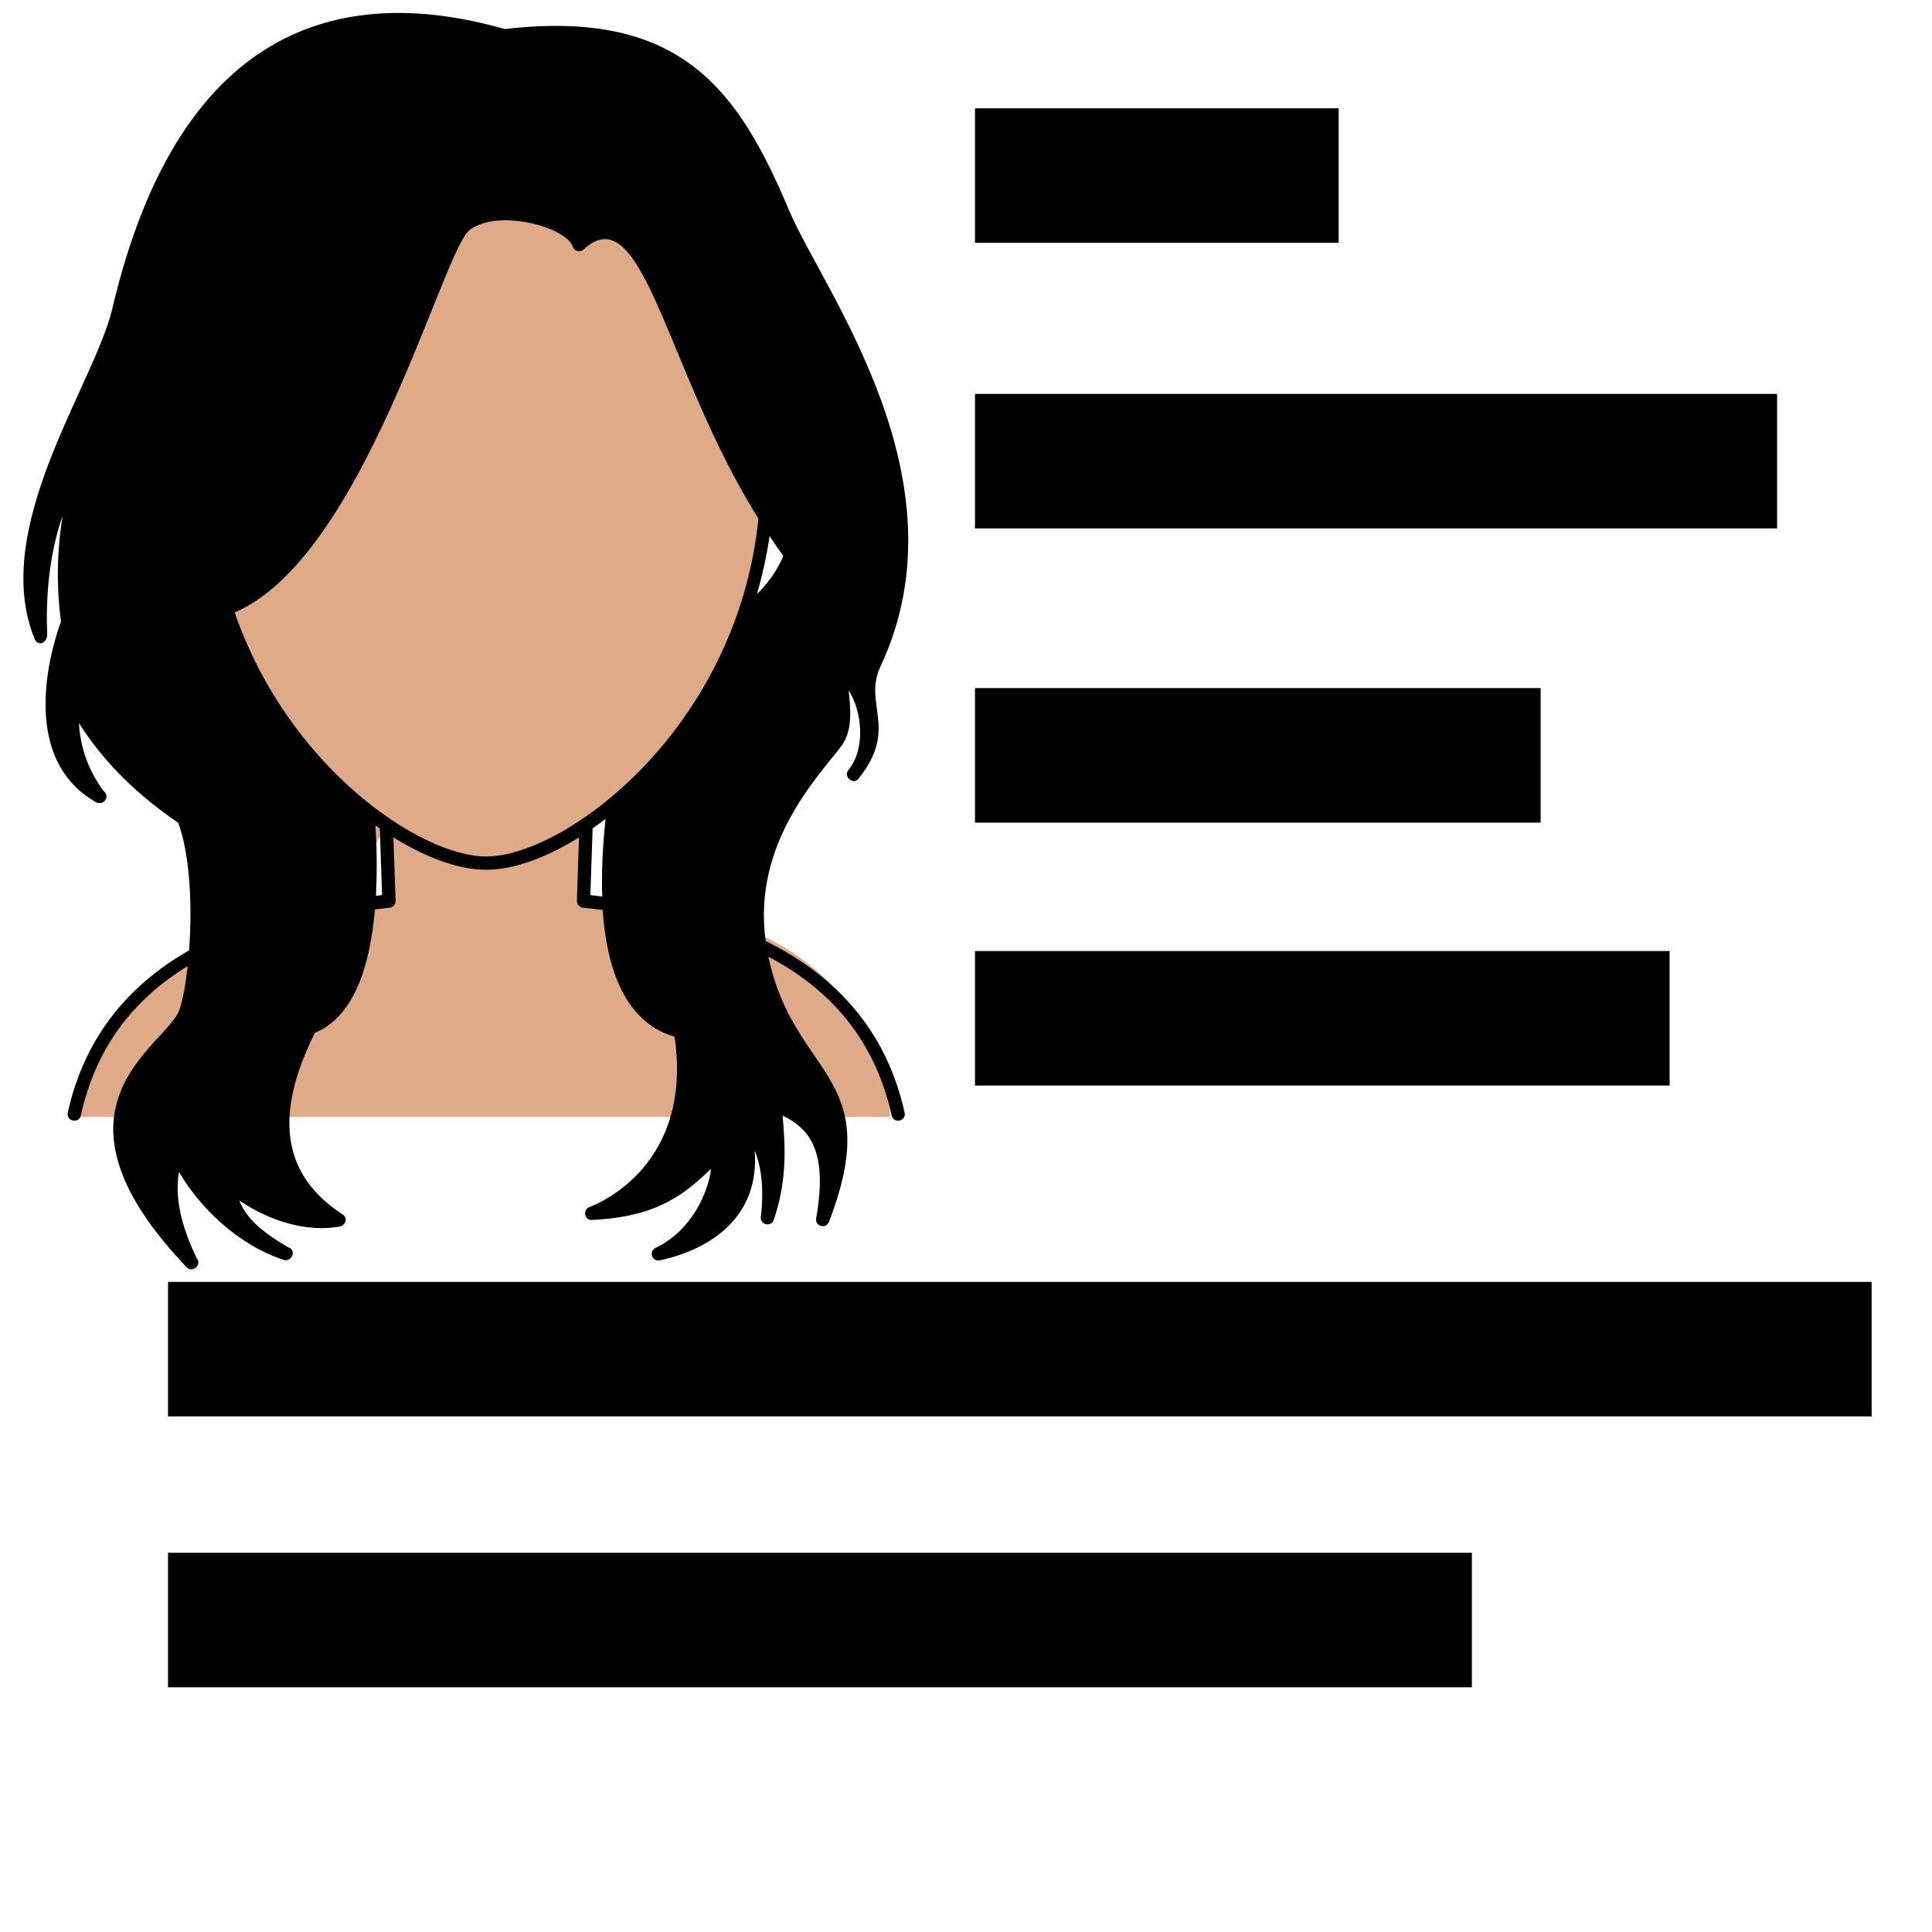
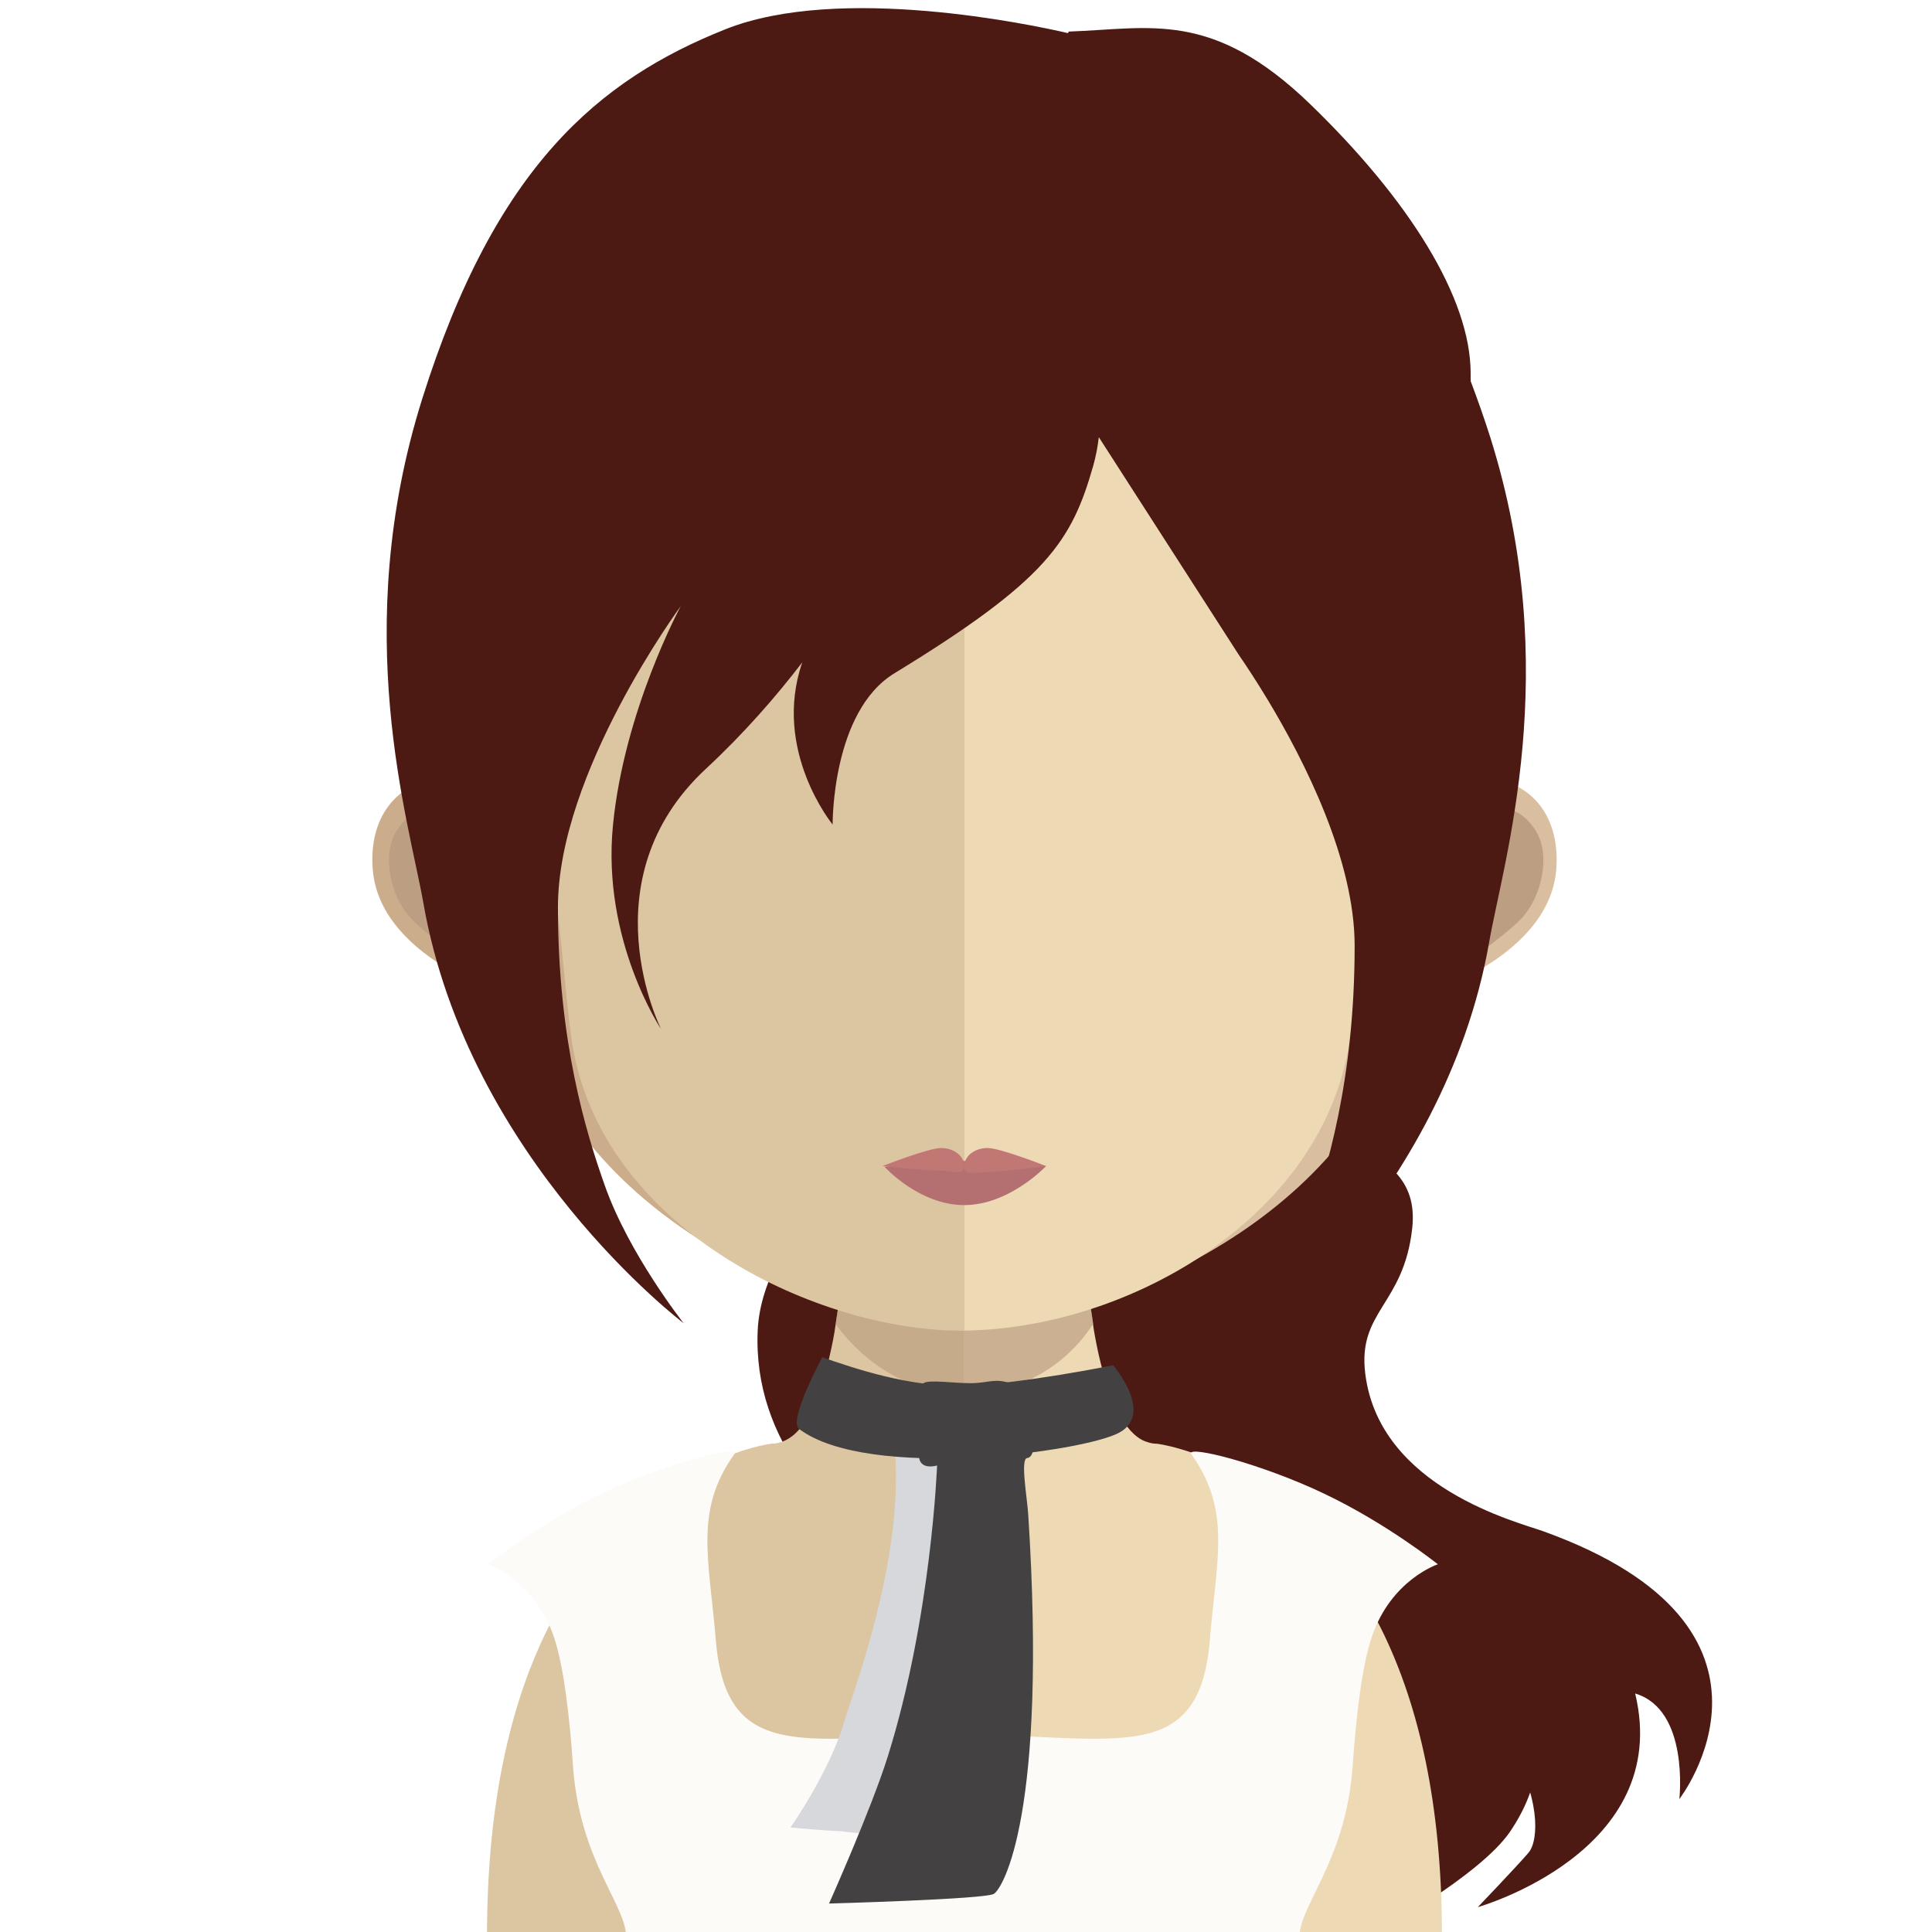
- <svg xmlns="http://www.w3.org/2000/svg" viewBox="0 0 32 32">
-   <g class="svg__profile">
-     <g class="profile--avatar">
-       <path d="M1.18 18.5h13.563s-.01-3.56-5.02-3.56c-.07 0-.035-1.318-.035-1.318s2.563-1.317 2.955-5.019c.391-3.702-2.385-5.375-2.385-5.375s-5.98-2.1-6.408 6.906c-.427 9.006 2.563 3.524 2.563 3.524v1.317s-4.272.107-5.233 3.524z" fill="#deaa87" />
-       <path d="M12.682 15.587c-.226-1.629.896-2.75 1.253-3.23.19-.254.156-.62.12-.923.225.346.286.967-.001 1.318-.092.112.076.258.167.144.67-.838.066-1.227.365-1.864 1.45-3.094-.962-6.233-1.516-7.547C12.232 1.498 11.287.142 8.36.481 5.818-.243 3 .263 1.86 5.113 1.563 6.369-.171 8.735.57 10.575c.06.15.219.068.212-.074-.023-.494.009-1.267.256-1.958a5.96 5.96 0 0 0-.028 1.753c-.101.272-.773 2.225.582 2.992.116.065.242-.092.127-.183a2.043 2.043 0 0 1-.411-1.126c.338.52.802 1.072 1.644 1.65.202.545.232 1.409.18 2.112-1.076.615-1.749 1.512-2.009 2.686-.031.144.184.192.216.048.238-1.076.825-1.896 1.77-2.473-.034.3-.08.556-.134.716-.201.603-2.441 1.592.117 4.272.099.103.257-.046.166-.15-.267-.555-.364-1.026-.294-1.429.338.577.96 1.2 1.734 1.457.124.043.23-.157.074-.21-.452-.262-.702-.496-.808-.774.538.365 1.153.527 1.67.43.073-.013.143-.133.04-.2-.996-.648-1.146-1.632-.458-3.007.65-.267.914-1.113.994-2.044l.242-.029a.11.11 0 0 0 .1-.113l-.036-1.052c.556.348 1.096.537 1.537.537s.981-.19 1.537-.536l-.035 1.05a.11.11 0 0 0 .1.114c.112.011.22.025.328.039.079 1.174.479 1.89 1.19 2.099.306 2.11-1.231 2.754-1.41 2.82-.118.046-.08.228.045.214 1.113-.052 1.553-.453 1.969-.846-.045.384-.316 1.021-.92 1.31-.116.055-.056.233.071.206.858-.187 1.657-.729 1.572-1.819.116.276.154.662.102 1.1-.016.13.17.173.214.048.231-.676.187-1.258.146-1.73.443.223.753.576.557 1.703-.024.134.163.185.212.058.947-2.459-.584-2.381-1.003-4.39 1.103.583 1.78 1.453 2.04 2.629.031.141.248.101.215-.048-.283-1.277-1.055-2.225-2.301-2.84zm.293-6.377a1.974 1.974 0 0 1-.438.63c.09-.308.16-.629.21-.96.073.111.15.221.228.33zm-6.647 5.615l-.101.013a10.53 10.53 0 0 0-.008-1.167l.072.05zm-2.44-4.682c2.146-.917 3.44-5.996 3.893-6.336.475-.358 1.603-.042 1.705.278a.11.11 0 0 0 .18.047c.991-.918 1.37 2.033 2.897 4.459-.363 3.499-3.21 5.595-4.51 5.595-1.094 0-3.284-1.486-4.166-4.043zm5.89 4.682l.038-1.105a6.46 6.46 0 0 0 .214-.157c-.045.425-.07.864-.055 1.287-.066-.008-.13-.018-.197-.025z" />
+ <svg xmlns="http://www.w3.org/2000/svg" width="100mm" height="100mm" version="1.1" viewBox="0 0 100 100">
+   <defs>
+     <clipPath id="clipPath236-9">
+       <path d="m129.46 651.2h10.618v-6.255h-10.618z" />
+     </clipPath>
+   </defs>
+   <g transform="translate(0,-197)" class="svg__profile">
+     <g class="svg__profile" transform="matrix(1.0396 0 0 1.0396 1.9645 -9.3586)">
+       <g transform="translate(-4.4128 .50473)">
+         <g transform="matrix(1.2082,0,0,-1.2082,53.147,239.86)">
+           <path d="m0 0c-0.81-2.702-1.738-5.791-3.472-8.88-1.741-3.088-7.017-7.063-7.205-11.301-0.391-9.088 12.531-13.408 17.744-14.954 5.212-1.541 6.95-1.698 7.529-3.938 0.579-2.237 0.105-5.978 0.105-5.978s4.388 2.396 5.628 4.225c2.662 3.936-0.251 6.616-0.251 6.616s-1.079-0.925 0.193-3.01c1.275-2.084 1.275-3.94 0.813-4.48-0.462-0.542-2.085-2.238-2.085-2.238s8.052 2.275 6.484 8.803c-0.266 1.119-1 0.302 0 0 2.241-0.666 1.82-4.35 1.82-4.35s5.464 7.047-5.602 11.034c-1.053 0.383-6.748 1.786-7.339 6.483-0.328 2.604 1.586 2.83 1.934 6.011 0.453 4.118-5.464 3.25-7.74 7.127-0.43 0.741 1.711 1.158 0 3.164-2.062 2.421-2.823 2.228-5.777 3.659-2.952 1.429-2.779 2.007-2.779 2.007" fill="#4d1913" />
+         </g>
+         <g transform="matrix(1.2082,0,0,-1.2082,50.503,252.13)">
+           <path d="m0 0v-35.14h-19.171c-0.31 0.147-0.471 0.2-0.471 0.2 0 5.226 0.898 9.125 2.203 12.006 2.153 4.754 5.393 6.791 7.491 7.65 1.208 0.509 2.042 0.602 2.042 0.602h0.096c0.079 0.013 0.173 0.026 0.252 0.054 0.971 0.281 1.629 1.687 2.071 3.723 0.081 0.361 0.152 0.711 0.204 1.098 0.106 0.644 0.199 1.326 0.269 2.051 0.039 0.415 0.077 0.84 0.117 1.285 0.179 2.172 0.232 4.518 0.232 6.727 0 0 2.582-0.256 4.665-0.256" fill="#dcc5a1" />
+         </g>
+         <g transform="matrix(1.2082,0,0,-1.2082,74.315,294.35)">
+           <path d="m0 0s-0.176-0.054-0.459-0.2h-19.25v35.14h0.041c2.082 0 4.674 0.256 4.674 0.256 0-2.209 0.056-4.532 0.231-6.674 0.038-0.426 0.082-0.855 0.12-1.271 0.082-0.736 0.164-1.433 0.269-2.076v-0.029c0.041-0.292 0.094-0.56 0.146-0.829 0.404-1.97 0.998-3.418 1.861-3.899 0.064-0.026 0.129-0.066 0.199-0.08 0.134-0.054 0.283-0.08 0.429-0.08 0 0 5.93-0.712 9.358-7.878 1.398-2.921 2.381-6.91 2.381-12.38" fill="#edd9b4" />
+         </g>
+         <g transform="matrix(1.2082,0,0,-1.2082,-112.28,1046.6)">
+           <g clip-path="url(#clipPath236-9)" opacity=".7">
+             <g transform="translate(140.07,647.84)">
+               <path d="m0 0v-0.015c-0.471-0.749-2.095-2.879-5.312-2.879h-0.024c-3.053 0.011-4.826 2.224-5.282 2.869 0.105 0.64 0.199 1.324 0.269 2.035 0.035 0.427 0.076 0.857 0.117 1.299 1.492-0.377 3.106-0.605 4.841-0.63h0.055c1.773 0.025 3.411 0.266 4.947 0.682 0.038-0.429 0.082-0.858 0.12-1.272 0.082-0.738 0.161-1.432 0.269-2.089" fill="#bc9f82" />
+             </g>
+           </g>
+         </g>
+         <g transform="matrix(1.2082,0,0,-1.2082,50.482,206.5)">
+           <path d="m0 0c-20.008 0.035-20.125-15.986-19.232-26.435-1.373 2.451-5.432 1.541-5.099-2.385 0.319-3.759 6.055-5.466 5.973-5.051 1.638-8.511 11.069-13.235 18.358-13.909 0.05-5e-3 0.105 0 0.158-8e-3v47.785c-0.056 0-0.108 3e-3 -0.158 3e-3" fill="#ccad8b" />
+         </g>
+         <g transform="matrix(1.2082,0,0,-1.2082,22.298,239.31)">
+           <path d="m0 0c1.006 1.518 2.554 0.866 2.934 0.528 0.403-0.364 0.725-0.843 0.474-1.742-0.141-0.505-0.702-0.544-0.562-1.311 0.149-0.862 0.573-0.917 0.81-1.115 0.234-0.192 0.536-0.346 0.688-0.707 0.14-0.367 0.169-0.753 0.088-1.085-0.159-0.624-1.112-0.127-1.756 0.147-0.418 0.183-1.761 1.252-2.097 1.619-0.854 0.904-1.249 2.657-0.579 3.666" fill="#bc9f82" />
+         </g>
+         <g transform="matrix(1.2082,0,0,-1.2082,50.602,206.5)">
+           <path d="m0 0c20.007 0.035 20.124-15.986 19.235-26.435 1.372 2.451 5.429 1.541 5.099-2.385-0.319-3.759-6.055-5.466-5.973-5.051-1.638-8.511-11.066-13.235-18.361-13.909-0.05-5e-3 -0.105 0-0.149-8e-3v47.785c0.047 0 0.099 3e-3 0.149 3e-3" fill="#d9bf9f" />
+         </g>
+         <g transform="matrix(1.2082,0,0,-1.2082,78.959,239.31)">
+           <path d="m0 0c-1.003 1.518-2.553 0.866-2.934 0.528-0.406-0.364-0.722-0.843-0.474-1.742 0.138-0.505 0.702-0.544 0.565-1.311-0.149-0.862-0.571-0.917-0.813-1.115-0.234-0.192-0.536-0.346-0.685-0.707-0.14-0.367-0.17-0.753-0.088-1.085 0.153-0.624 1.109-0.127 1.75 0.147 0.424 0.183 1.761 1.252 2.1 1.619 0.854 0.904 1.246 2.657 0.579 3.666" fill="#bc9f82" />
+         </g>
+         <g transform="matrix(1.2082,0,0,-1.2082,50.355,211.98)">
+           <path d="m0 0c-6.681 0-11.572-1.838-14.532-5.462-4.133-5.062-3.978-12.793-2.448-18.343 0.462-1.697 0.702-6.27 1.026-7.948 1.44-7.506 10.192-11.504 15.954-11.504 0.053 0 0.105 5e-3 0.155 5e-3v43.245c-0.053 0-0.099 7e-3 -0.155 7e-3" fill="#dcc5a1" />
+         </g>
+         <g transform="matrix(1.2082,0,0,-1.2082,67.876,218.59)">
+           <path d="m0 0c-2.937 3.601-7.772 5.436-14.347 5.461v-43.244c6.581 0.07 14.446 4.449 15.798 11.498 0.322 1.679 0.562 6.251 1.026 7.948 1.522 5.534 1.671 13.257-2.477 18.337" fill="#edd9b4" />
+         </g>
+         <g transform="matrix(1.2082,0,0,-1.2082,54.606,256.05)">
+           <path d="m0 0s-1.509-1.608-3.373-1.608c-1.86 0-3.282 1.576-3.282 1.576s1.422 0.243 3.282 0.243c1.864 0 3.373-0.211 3.373-0.211" fill="#b47070" />
+         </g>
+         <g transform="matrix(1.2082,0,0,-1.2082,51.69,255.15)">
+           <path d="m0 0c-0.526 0-0.948-0.329-0.959-0.73-6e-3 0.401-0.43 0.73-0.951 0.73-0.529 0-2.419-0.745-2.419-0.745s1.843-0.191 2.372-0.191c0.524 0 0.992-0.207 0.998 0.18 9e-3 -0.391 0.392-0.239 0.912-0.239 0.533 0 2.46 0.25 2.46 0.25s-1.886 0.745-2.413 0.745" fill="#c17874" />
+         </g>
+         <g transform="matrix(1.2082,0,0,-1.2082,76.726,219.78)">
+           <path d="m0 0c-0.263 0.826-0.535 1.592-0.813 2.33v0.317c0 3.118-2.548 7.157-6.599 11.081-4.054 3.923-6.608 3.117-9.966 3.003 0 0-9e-3 -0.023-0.026-0.064-1.474 0.342-9.401 2.038-14.12 0.159-5.209-2.079-9.48-5.646-12.493-15.229-3.013-9.577-0.538-17.428 0.047-20.774 1.849-10.604 10.726-17.318 10.726-17.318s-2.243 2.834-3.243 5.657c-0.779 2.19-1.937 5.954-1.937 11.492 0 5.541 5.063 12.404 5.063 12.404s-2.337-4.305-2.796-9.039c-0.465-4.732 1.983-8.393 1.983-8.393s-3.1 6.146 1.858 10.735c1.573 1.463 2.895 2.986 3.96 4.376 0-3e-3 -3e-3 -6e-3 -3e-3 -0.01-1.243-3.626 1.255-6.673 1.255-6.673s-0.046 4.65 2.542 6.231c6.304 3.849 7.304 5.443 8.193 8.541 0.12 0.425 0.188 0.812 0.234 1.191l5.763-8.962c0.269-0.392 0.71-1.051 1.222-1.902 1.492-2.485 3.557-6.556 3.557-10.096 0-5.543-1.161-9.304-1.939-11.493-1-2.825-3.244-5.657-3.244-5.657s8.881 6.713 10.729 17.316c0.585 3.348 3.06 11.196 0.047 20.777" fill="#4d1913" />
+         </g>
+         <g transform="matrix(1.2082,0,0,-1.2082,68.449,272.36)">
+           <path d="m0 0c-2.583 1.233-5.646 2.008-5.482 1.642 1.673-2.343 1.047-4.308 0.773-7.67-0.427-5.23-3.838-3.953-10.18-3.892-6.341-0.061-9.752-1.338-10.179 3.892-0.278 3.362-0.901 5.327 0.772 7.67 0.164 0.366-2.896-0.409-5.481-1.642-2.583-1.227-4.687-2.91-4.687-2.91s1.934-0.636 2.727-3.006c0.404-1.183 0.649-3.322 0.784-5.305 0.281-4.021 2.305-5.824 2.188-7.178h27.753c-0.12 1.354 1.907 3.157 2.188 7.178 0.137 1.983 0.38 4.122 0.784 5.305 0.792 2.37 2.726 3.006 2.726 3.006s-2.103 1.683-4.686 2.91" fill="#fdfbf8" />
+         </g>
+         <g transform="matrix(1.2082,0,0,-1.2082,47.096,270.35)">
+           <path d="m0 0c0.298-4.541-1.688-9.686-2.135-11.164-0.594-1.981-2.182-4.257-2.182-4.257s1.714-0.154 1.968-0.145c0.255 0.01 2.495-0.566 3.063 1.134 0.57 1.706 2.735 12.729 2.553 13.011-0.178 0.284-0.702 1.421-0.702 1.421z" fill="#d7d8dc" />
+         </g>
+         <g transform="matrix(1.2082,0,0,-1.2082,43.463,265.57)">
+           <path d="m0 0c1.237-0.424 3.61-1.261 5.935-1.174 2.325 0.091 6.052 0.845 6.052 0.845s1.691-1.965 0.269-2.766c-1.421-0.805-10.361-2.011-13.215 0.144-0.457 0.344 0.959 2.951 0.959 2.951" fill="#434142" />
+         </g>
+         <g transform="matrix(1.2082,0,0,-1.2082,48.503,266.86)">
+           <path d="m0 0c0.228 0.156 1.217 0 1.936 0 0.72 0 1.007 0.22 1.624 0 0.614-0.218 0.997-1.941 0.997-2.208s3e-3 -0.847-0.286-0.878c-0.293-0.026 5e-3 -1.645 0.046-2.35 0.79-12.294-1.041-15.389-1.421-15.61-0.381-0.22-6.789-0.397-6.789-0.397s1.746 3.906 2.419 6.054c1.804 5.751 2.033 11.998 2.033 11.998s-0.749-0.233-0.749 0.429c0 0.664-0.424 2.542 0.19 2.962" fill="#434142" />
+         </g>
+       </g>
    </g>
-     <path d="M16.149 6.524h13.285v2.228H16.149zm0 4.873h9.369v2.228h-9.369zm0 4.355h11.505v2.228H16.149zm-13.366 5.48H31v2.228H2.783zm0 4.487h21.596v2.228H2.783zM16.149 1.794h6.023v2.228h-6.023z" class="profile--text" />
  </g>
</svg>
